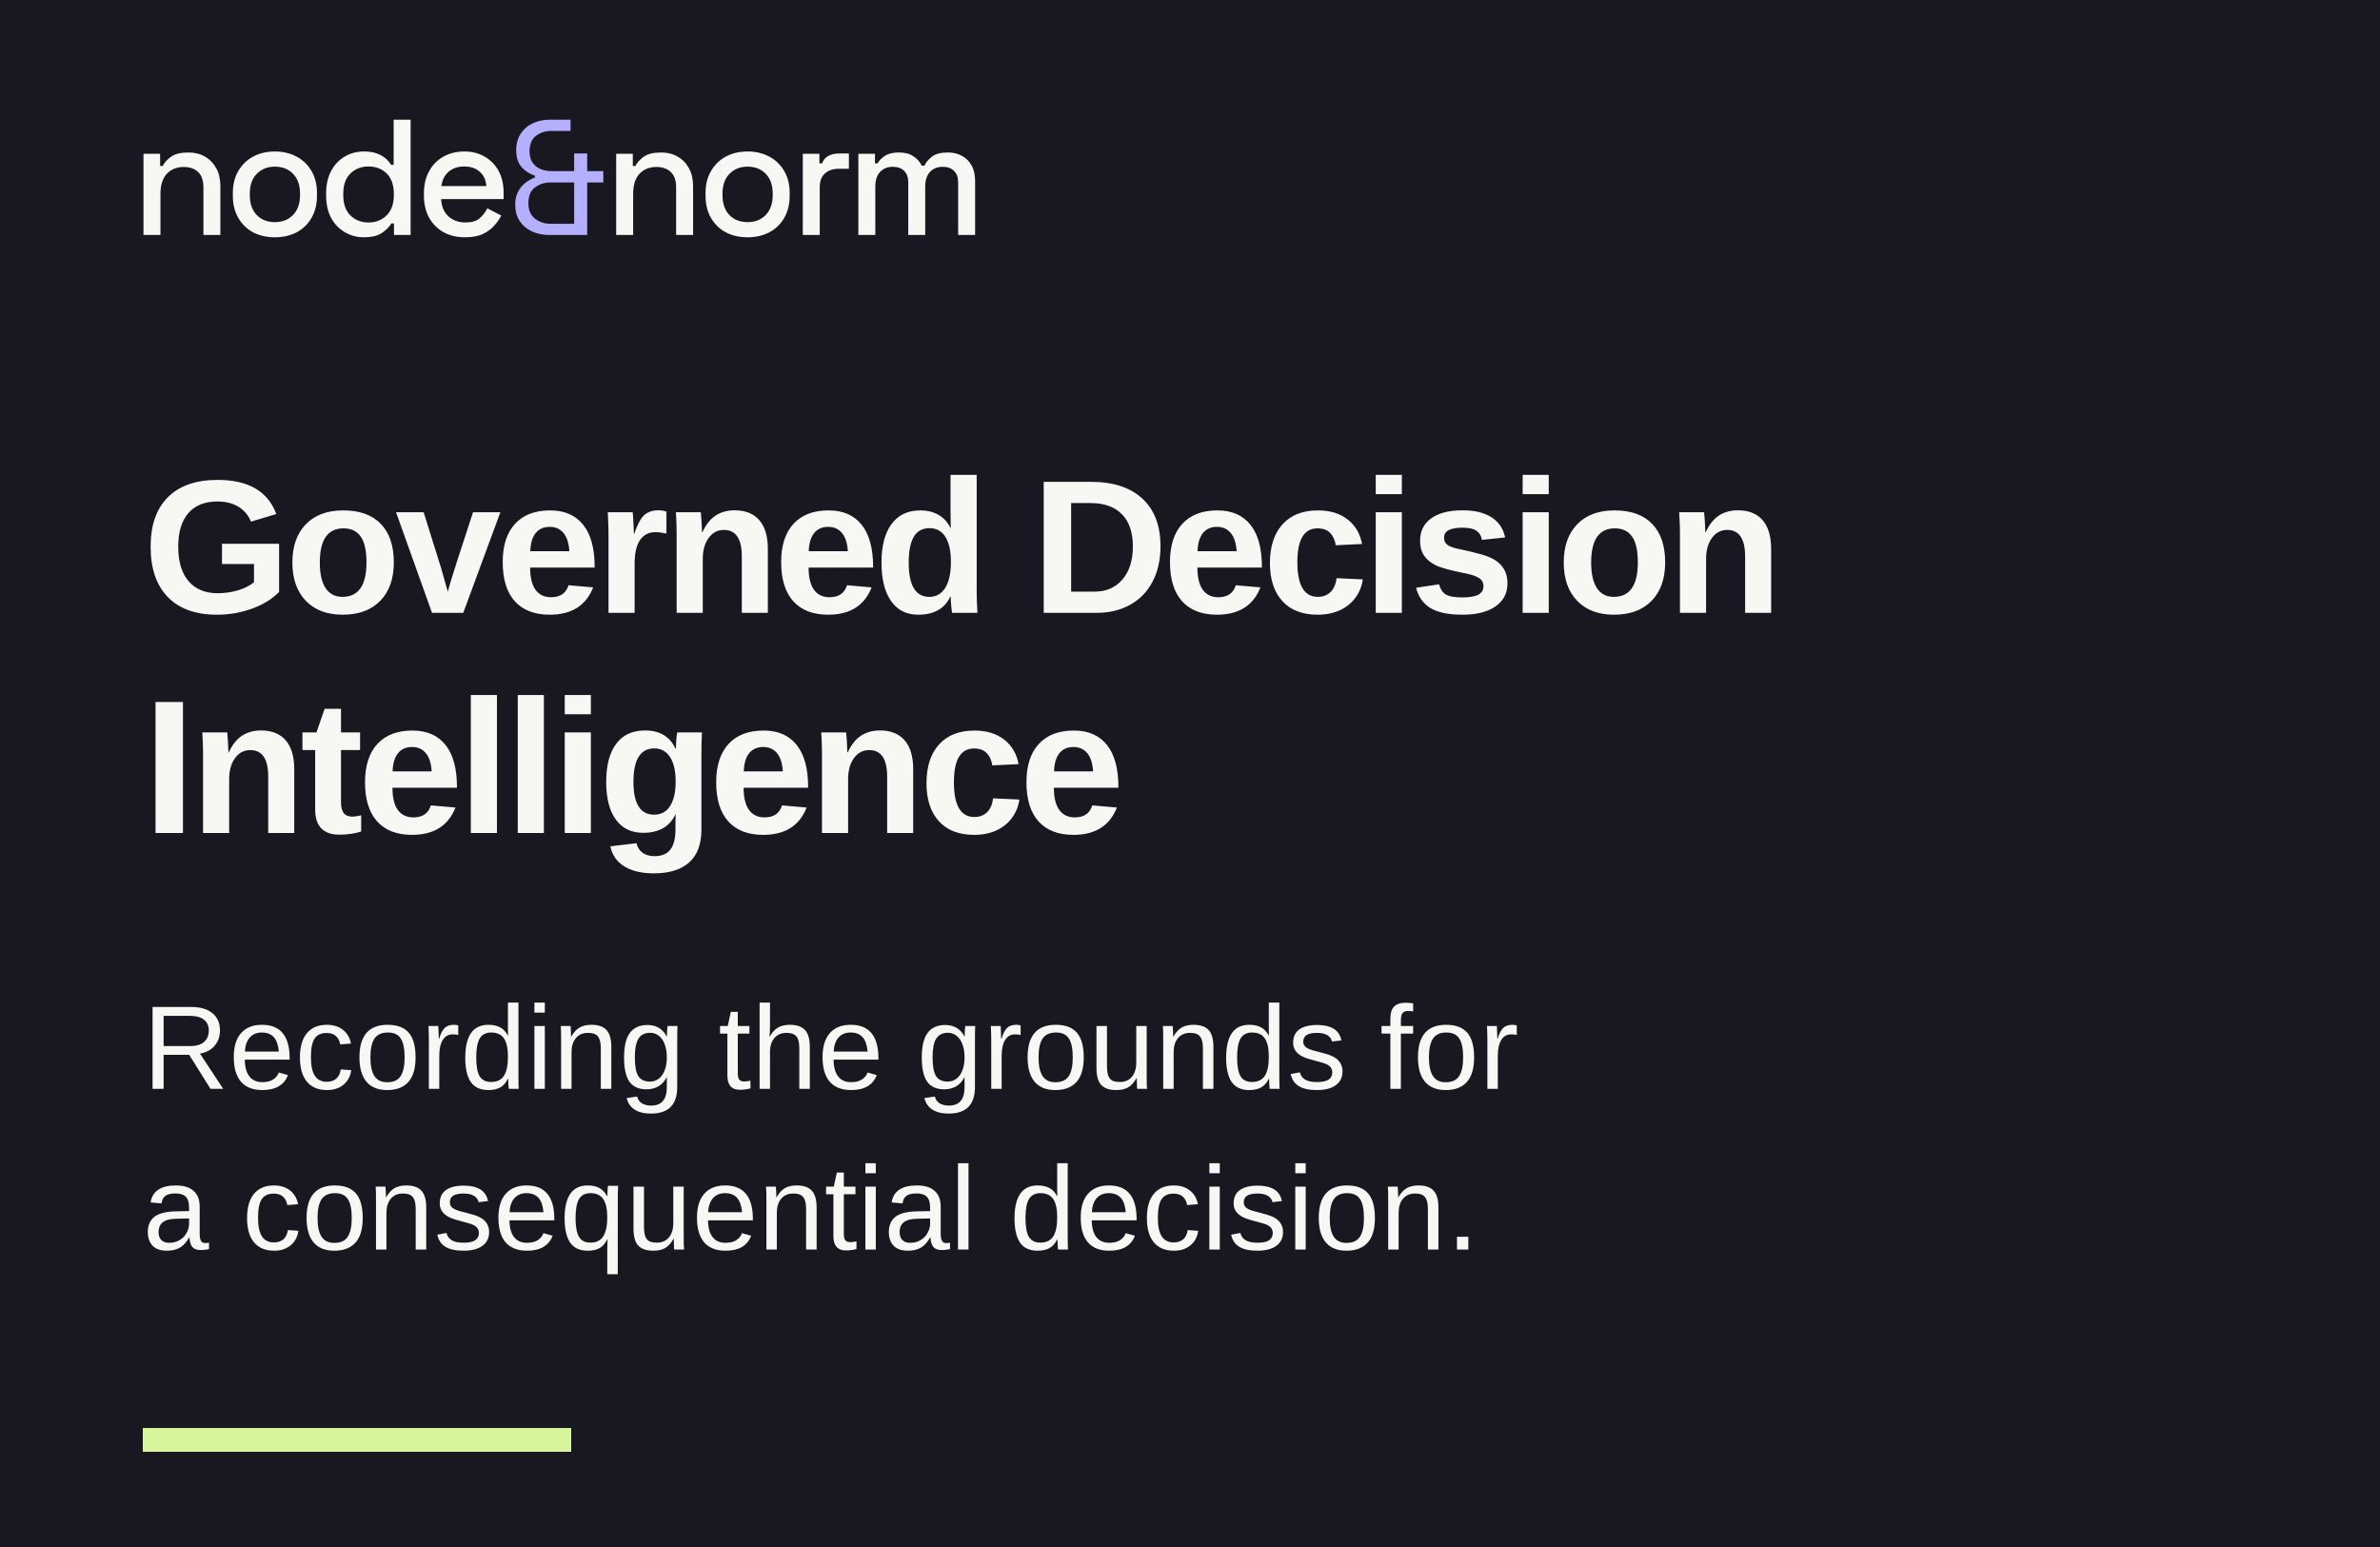
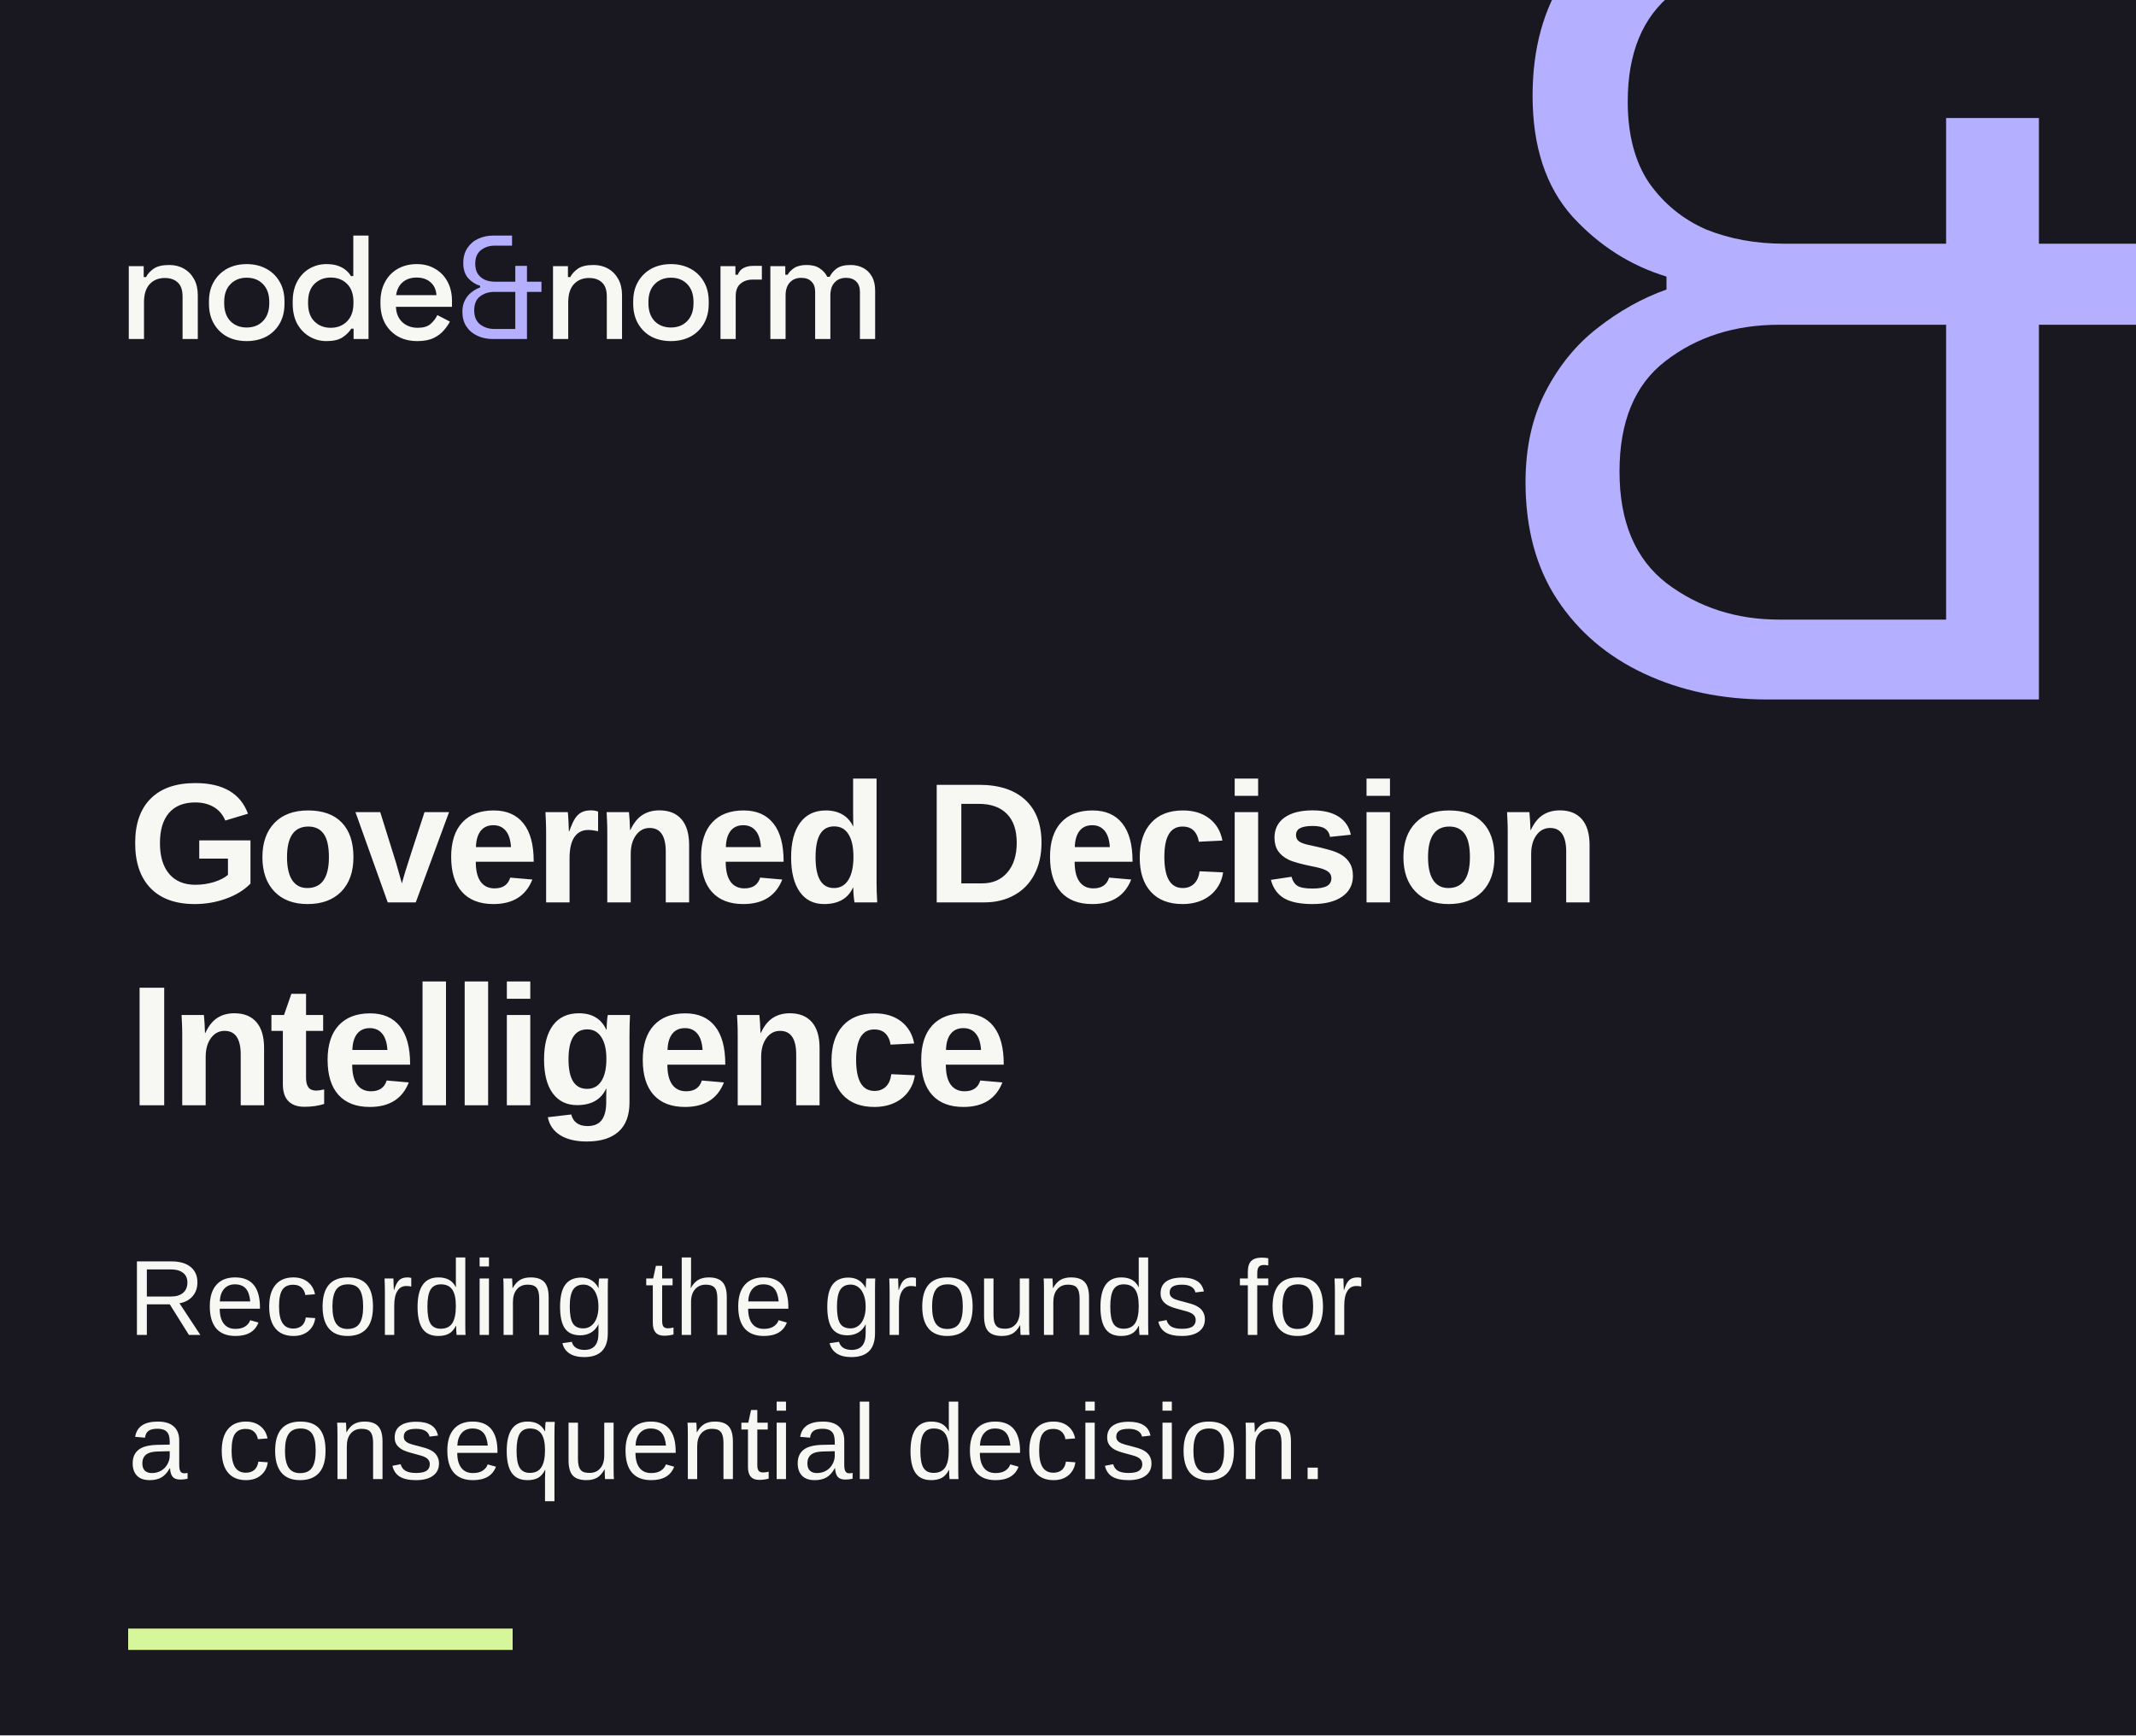
- <svg xmlns="http://www.w3.org/2000/svg" width="400" height="260" viewBox="0 0 400 260" role="img" aria-labelledby="title desc">
-   <rect width="400" height="260" fill="#191820" />
-   <svg viewBox="34.48 -338 2428 346.72" x="24" y="20" width="140" height="20" aria-hidden="true">
+ <svg xmlns="http://www.w3.org/2000/svg" width="400" height="325" viewBox="0 0 400 325" role="img" aria-labelledby="title desc" overflow="hidden">
+   <rect width="400" height="325" fill="#191820" />
+   <path data-artwork="cover-ampersand" aria-hidden="true" d="M250 0Q192 0 145 -22Q98 -44 71 -85Q44 -126 44 -185Q44 -229 61 -262Q78 -295 105 -316Q133 -338 164 -349L164 -360Q118 -374 84 -411Q50 -449 50 -514Q50 -574 78 -616Q106 -658 152 -679Q198 -700 254 -700L380 -700L380 -632L264 -632Q208 -632 169 -601Q131 -571 131 -509Q131 -467 149 -440Q168 -413 198 -400Q228 -388 264 -388L402 -388L402 -495L481 -495L481 -388L579 -388L579 -319L481 -319L481 0L250 0ZM260 -68L402 -68L402 -319L260 -319Q203 -319 163 -288Q124 -258 124 -194Q124 -130 164 -99Q205 -68 260 -68Z" fill="#b5afff" transform="translate(276 131) scale(0.22)" />
+   <svg viewBox="34.48 -338 2428 346.72" x="24" y="44" width="140" height="20" aria-hidden="true">
    <path fill="#f7f7f4" transform="translate(0 0) scale(0.48)" d="M76 0L76 -493L177 -493L177 -419L193 -419Q207 -449 243 -475Q279 -501 350 -501Q406 -501 449 -476Q493 -451 518 -405Q543 -360 543 -296L543 0L440 0L440 -288Q440 -352 408 -382Q376 -413 320 -413Q256 -413 217 -371Q179 -329 179 -249L179 0L76 0Z" />
    <path fill="#f7f7f4" transform="translate(271.96 0) scale(0.48)" d="M307 14Q233 14 175 -16Q118 -47 85 -104Q52 -161 52 -239L52 -254Q52 -332 85 -388Q118 -445 175 -476Q233 -507 307 -507Q381 -507 439 -476Q497 -445 530 -388Q563 -332 563 -254L563 -239Q563 -161 530 -104Q497 -47 439 -16Q381 14 307 14ZM307 -78Q375 -78 417 -121Q460 -165 460 -242L460 -251Q460 -328 418 -371Q376 -415 307 -415Q240 -415 197 -371Q155 -328 155 -251L155 -242Q155 -165 197 -121Q240 -78 307 -78Z" />
    <path fill="#f7f7f4" transform="translate(543.92 0) scale(0.48)" d="M280 14Q219 14 167 -16Q115 -46 83 -102Q52 -159 52 -239L52 -254Q52 -333 83 -390Q114 -447 166 -477Q218 -507 280 -507Q328 -507 360 -495Q393 -483 414 -464Q435 -446 446 -426L462 -426L462 -700L565 -700L565 0L464 0L464 -70L448 -70Q429 -38 390 -12Q352 14 280 14ZM309 -76Q376 -76 419 -119Q463 -162 463 -242L463 -251Q463 -330 420 -373Q377 -416 309 -416Q243 -416 199 -373Q156 -330 156 -251L156 -242Q156 -162 199 -119Q243 -76 309 -76Z" />
    <path fill="#f7f7f4" transform="translate(828.88 0) scale(0.48)" d="M302 14Q227 14 171 -17Q115 -49 83 -106Q52 -164 52 -240L52 -252Q52 -329 83 -386Q114 -444 169 -475Q225 -507 298 -507Q369 -507 422 -475Q476 -444 506 -388Q536 -332 536 -257L536 -218L157 -218Q159 -153 200 -114Q242 -76 304 -76Q362 -76 391 -102Q421 -128 437 -162L522 -118Q508 -90 481 -59Q455 -28 412 -7Q369 14 302 14ZM158 -297L431 -297Q427 -353 391 -384Q355 -416 297 -416Q239 -416 202 -384Q166 -353 158 -297Z" />
    <path fill="#b5afff" transform="translate(1098.84 0) scale(0.48)" d="M250 0Q192 0 145 -22Q98 -44 71 -85Q44 -126 44 -185Q44 -229 61 -262Q78 -295 105 -316Q133 -338 164 -349L164 -360Q118 -374 84 -411Q50 -449 50 -514Q50 -574 78 -616Q106 -658 152 -679Q198 -700 254 -700L380 -700L380 -632L264 -632Q208 -632 169 -601Q131 -571 131 -509Q131 -467 149 -440Q168 -413 198 -400Q228 -388 264 -388L402 -388L402 -495L481 -495L481 -388L579 -388L579 -319L481 -319L481 0L250 0ZM260 -68L402 -68L402 -319L260 -319Q203 -319 163 -288Q124 -258 124 -194Q124 -130 164 -99Q205 -68 260 -68Z" />
    <path fill="#f7f7f4" transform="translate(1377.8 0) scale(0.48)" d="M76 0L76 -493L177 -493L177 -419L193 -419Q207 -449 243 -475Q279 -501 350 -501Q406 -501 449 -476Q493 -451 518 -405Q543 -360 543 -296L543 0L440 0L440 -288Q440 -352 408 -382Q376 -413 320 -413Q256 -413 217 -371Q179 -329 179 -249L179 0L76 0Z" />
    <path fill="#f7f7f4" transform="translate(1649.76 0) scale(0.48)" d="M307 14Q233 14 175 -16Q118 -47 85 -104Q52 -161 52 -239L52 -254Q52 -332 85 -388Q118 -445 175 -476Q233 -507 307 -507Q381 -507 439 -476Q497 -445 530 -388Q563 -332 563 -254L563 -239Q563 -161 530 -104Q497 -47 439 -16Q381 14 307 14ZM307 -78Q375 -78 417 -121Q460 -165 460 -242L460 -251Q460 -328 418 -371Q376 -415 307 -415Q240 -415 197 -371Q155 -328 155 -251L155 -242Q155 -165 197 -121Q240 -78 307 -78Z" />
    <path fill="#f7f7f4" transform="translate(1921.72 0) scale(0.48)" d="M76 0L76 -493L177 -493L177 -435L193 -435Q205 -466 231 -480Q258 -495 297 -495L356 -495L356 -402L293 -402Q243 -402 211 -374Q179 -347 179 -290L179 0L76 0Z" />
    <path fill="#f7f7f4" transform="translate(2083.68 0) scale(0.48)" d="M76 0L76 -493L177 -493L177 -435L193 -435Q207 -461 238 -481Q269 -501 322 -501Q377 -501 410 -478Q444 -456 461 -421L477 -421Q494 -455 526 -478Q559 -501 619 -501Q667 -501 704 -481Q741 -462 763 -423Q785 -385 785 -328L785 0L682 0L682 -320Q682 -365 657 -389Q633 -414 588 -414Q540 -414 511 -383Q482 -352 482 -294L482 0L379 0L379 -320Q379 -365 354 -389Q330 -414 285 -414Q237 -414 208 -383Q179 -352 179 -294L179 0L76 0Z" />
  </svg>
-   <text x="24" y="103" fill="#F7F7F4" font-family="Arial, Helvetica, sans-serif" font-size="32" font-weight="600" letter-spacing="-1">Governed Decision</text>
-   <text x="24" y="140" fill="#F7F7F4" font-family="Arial, Helvetica, sans-serif" font-size="32" font-weight="600" letter-spacing="-1">Intelligence</text>
-   <text x="24" y="183" fill="#F7F7F4" font-family="Arial, Helvetica, sans-serif" font-size="20">Recording the grounds for</text>
-   <text x="24" y="210" fill="#F7F7F4" font-family="Arial, Helvetica, sans-serif" font-size="20">a consequential decision.</text>
-   <rect x="24" y="240" width="72" height="4" fill="#D7F59A" />
+   <text fill="#F7F7F4" font-family="Arial, Helvetica, sans-serif" x="24" y="169" font-size="32" font-weight="600" letter-spacing="-1">Governed Decision</text>
+   <text fill="#F7F7F4" font-family="Arial, Helvetica, sans-serif" x="24" y="207" font-size="32" font-weight="600" letter-spacing="-1">Intelligence</text>
+   <text fill="#F7F7F4" font-family="Arial, Helvetica, sans-serif" x="24" y="250" font-size="20">Recording the grounds for</text>
+   <text fill="#F7F7F4" font-family="Arial, Helvetica, sans-serif" x="24" y="277" font-size="20">a consequential decision.</text>
+   <rect x="24" y="305" width="72" height="4" fill="#D7F59A" />
</svg>
